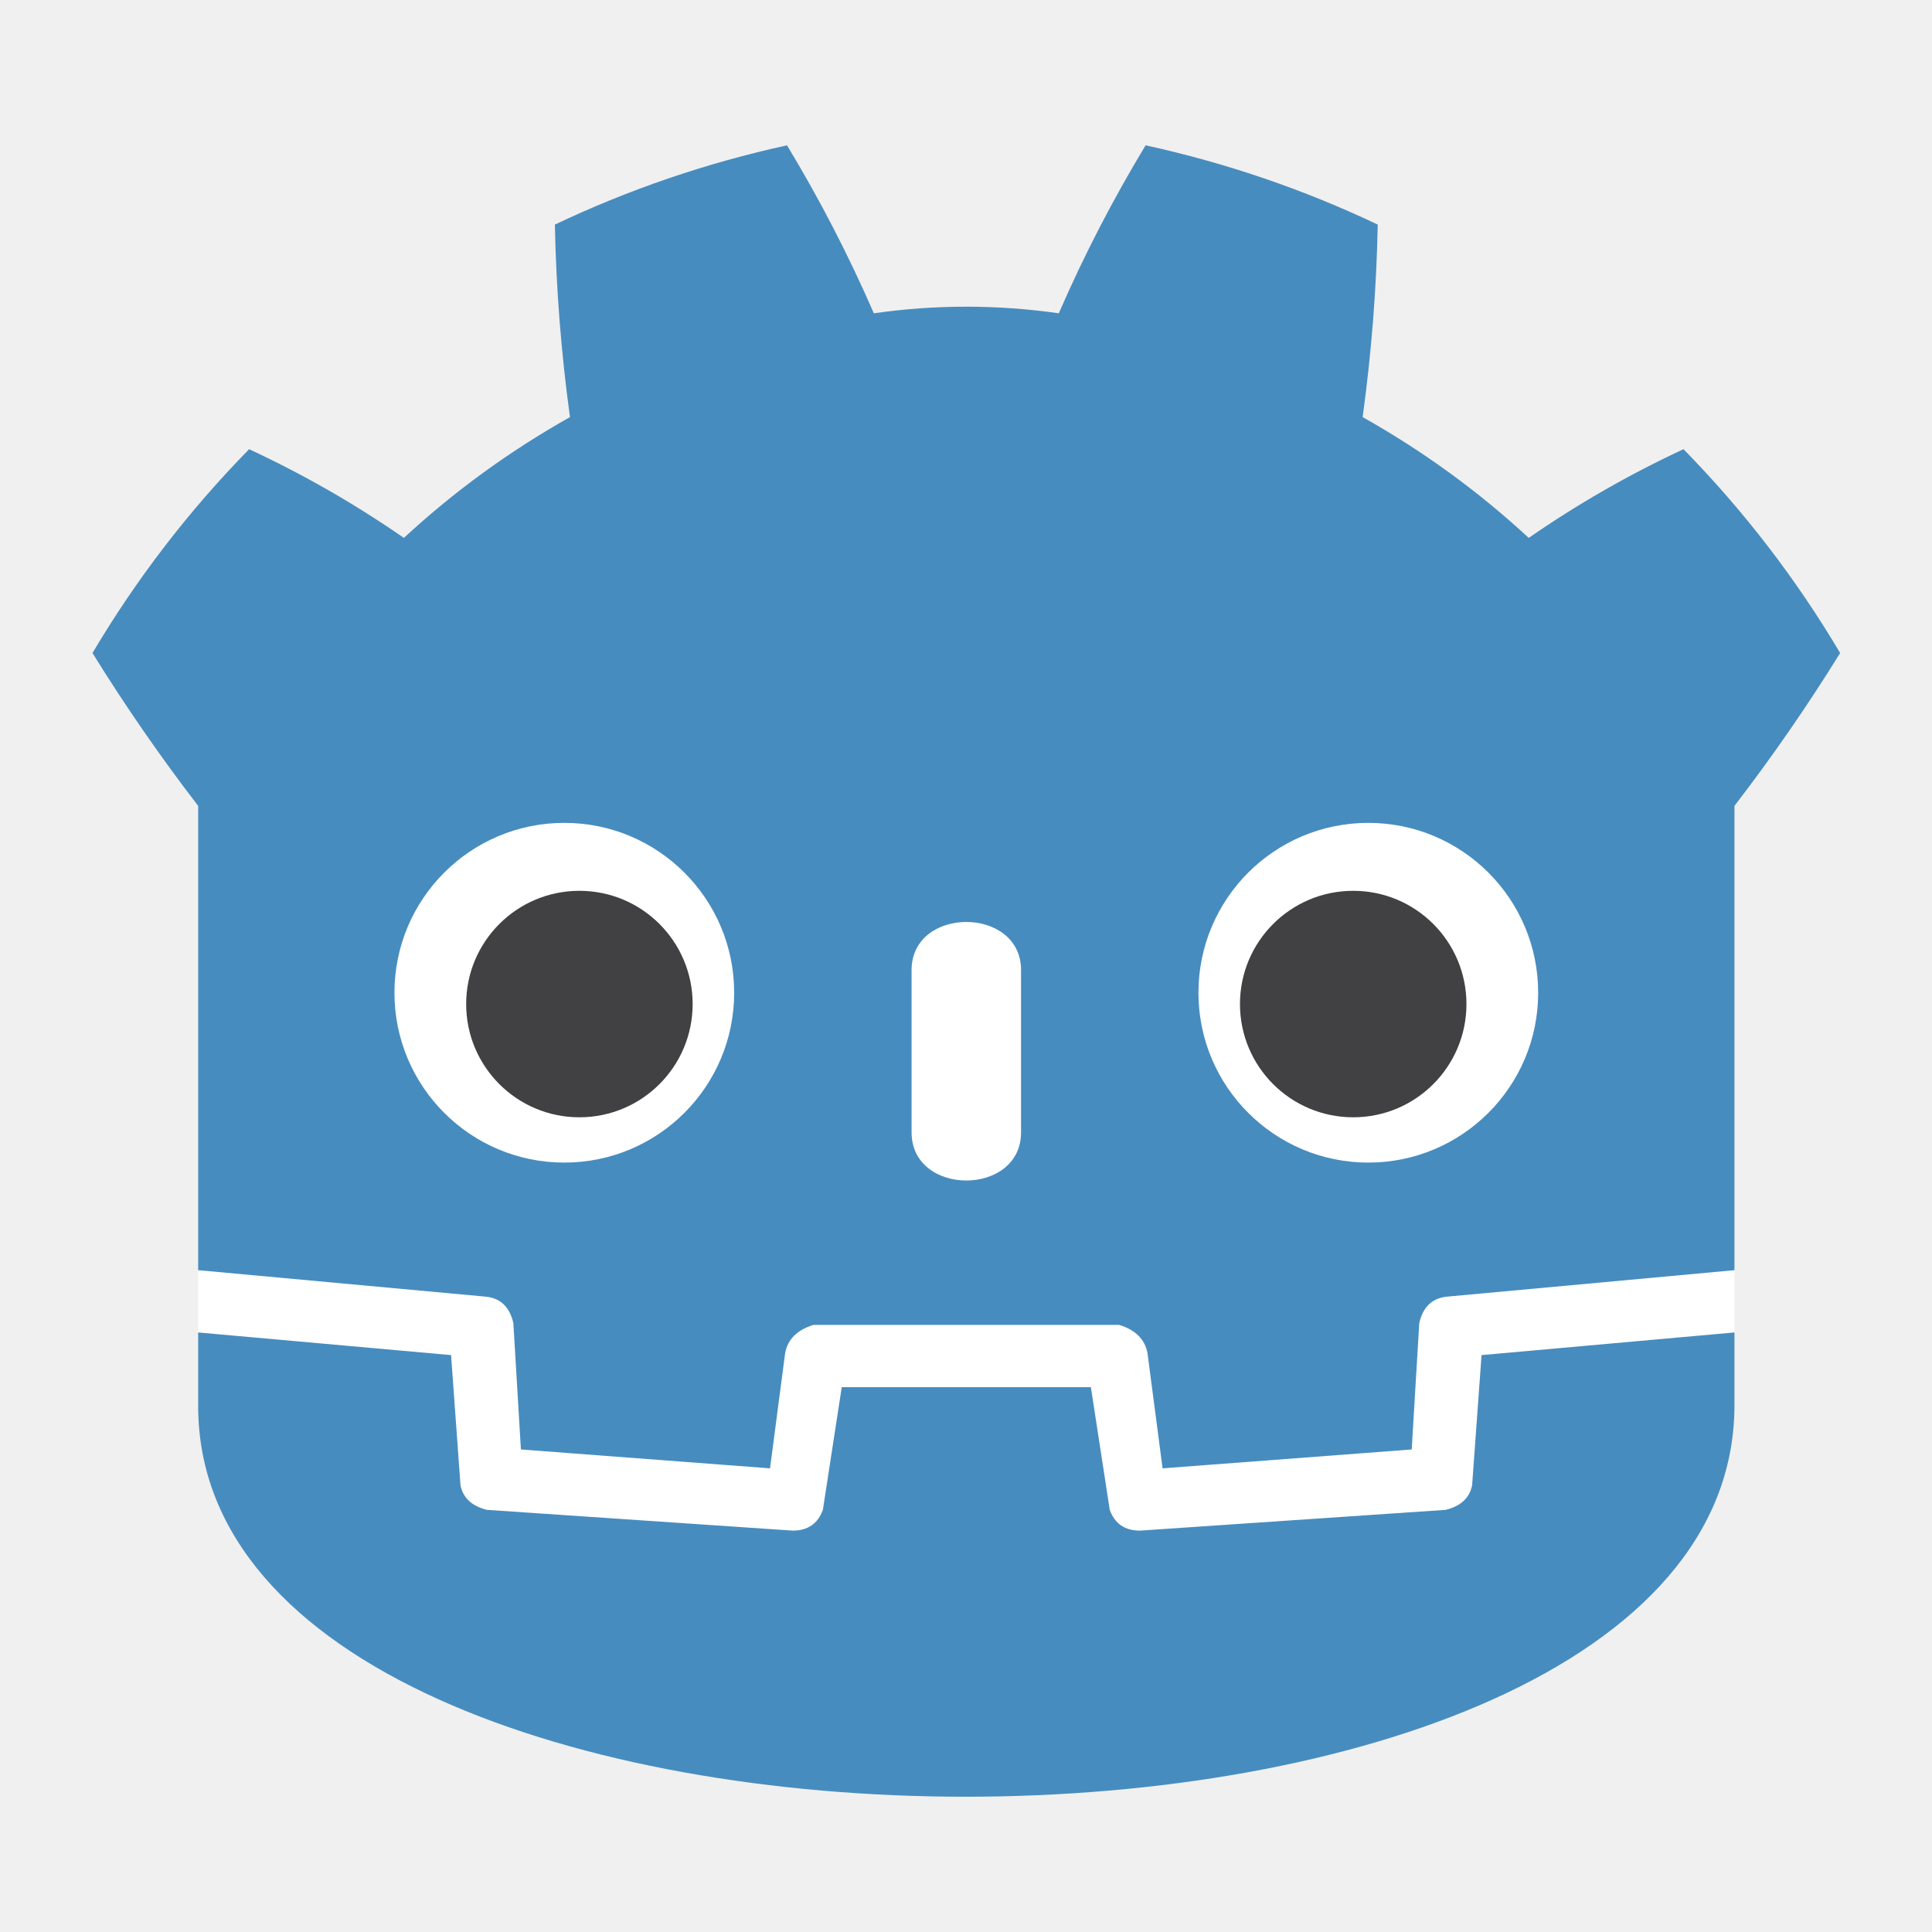
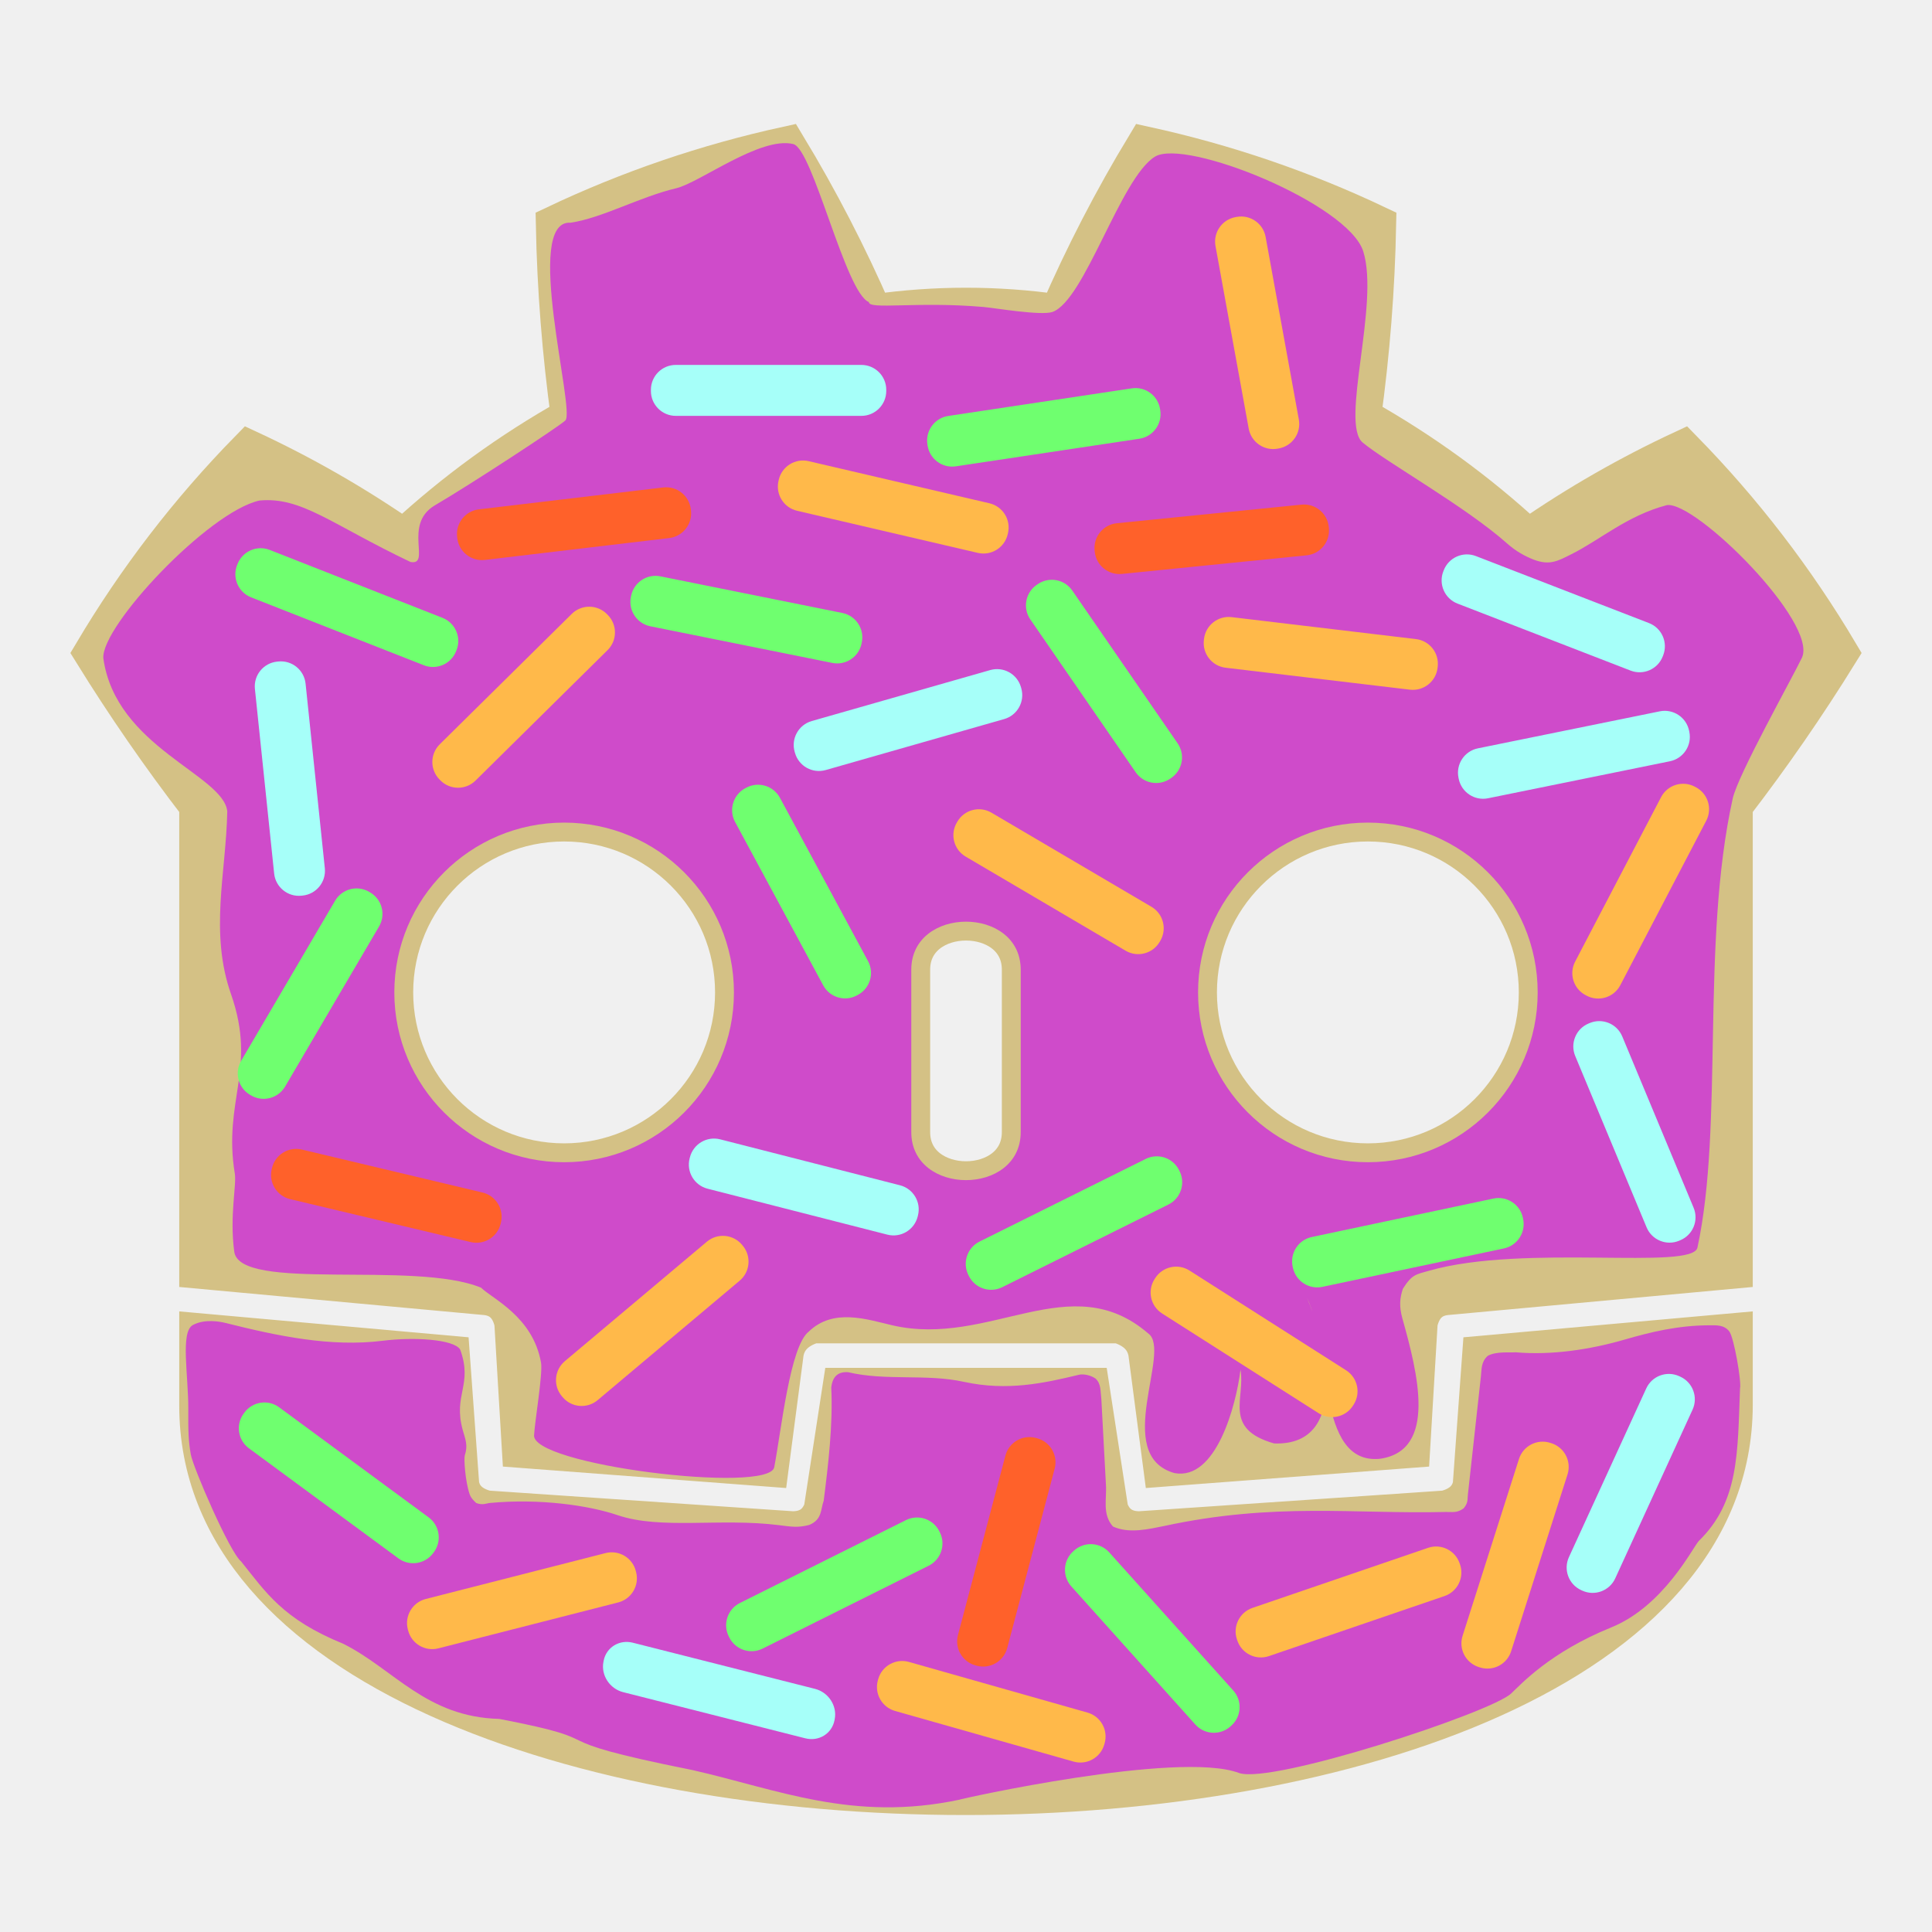
- <svg xmlns="http://www.w3.org/2000/svg" width="16" height="16">
-   <g fill="#fff" transform="scale(.01563)">
-     <path d="M105 673v33q407 354 814 0v-33z" />
-     <path fill="#478cbf" d="m105 673 152 14q12 1 15 14l4 67 132 10 8-61q2-11 15-15h162q13 4 15 15l8 61 132-10 4-67q3-13 15-14l152-14V427q30-39 56-81-35-59-83-108-43 20-82 47-40-37-88-64 7-51 8-102-59-28-123-42-26 43-46 89-49-7-98 0-20-46-46-89-64 14-123 42 1 51 8 102-48 27-88 64-39-27-82-47-48 49-83 108 26 42 56 81zm0 33v39c0 276 813 276 814 0v-39l-134 12-5 69q-2 10-14 13l-162 11q-12 0-16-11l-10-65H446l-10 65q-4 11-16 11l-162-11q-12-3-14-13l-5-69z" />
-     <path d="M483 600c0 34 58 34 58 0v-86c0-34-58-34-58 0z" />
-     <circle cx="725" cy="526" r="90" />
-     <circle cx="299" cy="526" r="90" />
+ <svg xmlns="http://www.w3.org/2000/svg" width="1024" height="1024" version="1.1" id="svg6">
+   <defs id="defs6" />
+   <g fill="#fff" id="g4" style="stroke:#d4c185;stroke-opacity:1;stroke-width:20;stroke-dasharray:none;fill:#cf4bcb;fill-opacity:1">
+     <path id="path2" style="fill:#d4c185;fill-opacity:1;stroke:#d4c185;stroke-width:20;stroke-dasharray:none;stroke-opacity:1" d="m 417,77 c -42.667,9.333 -83.667,23.333 -123,42 0.667,34 3.333,68 8,102 -32,18 -61.333,39.333 -88,64 -26,-18 -53.333,-33.667 -82,-47 -32,32.667 -59.667,68.667 -83,108 17.333,28 36,55 56,81 v 246 l 152,14 c 8,0.667 13,5.333 15,14 l 4,67 132,10 8,-61 c 1.333,-7.333 6.333,-12.333 15,-15 h 162 c 8.667,2.667 13.667,7.667 15,15 l 8,61 132,-10 4,-67 c 2,-8.667 7,-13.333 15,-14 L 919,673 V 427 c 20,-26 38.667,-53 56,-81 -23.333,-39.333 -51,-75.333 -83,-108 -28.667,13.333 -56,29 -82,47 -26.667,-24.667 -56,-46 -88,-64 4.667,-34 7.333,-68 8,-102 -39.333,-18.667 -80.333,-32.667 -123,-42 -17.333,28.667 -32.667,58.333 -46,89 -32.667,-4.667 -65.333,-4.667 -98,0 -13.333,-30.667 -28.667,-60.333 -46,-89 z M 299,436 c 49.706,0 90,40.294 90,90 0,49.706 -40.294,90 -90,90 -49.706,0 -90,-40.294 -90,-90 0,-49.706 40.294,-90 90,-90 z m 426,0 c 49.706,0 90,40.294 90,90 0,49.706 -40.294,90 -90,90 -49.706,0 -90,-40.294 -90,-90 0,-49.706 40.294,-90 90,-90 z m -213,52.5 c 14.5,0 29,8.5 29,25.5 v 86 c 0,34 -58,34 -58,0 v -86 c 0,-17 14.5,-25.5 29,-25.5 z M 105,706 v 39 c 0,276 813,276 814,0 v -39 l -134,12 -5,69 c -1.333,6.667 -6,11 -14,13 l -162,11 c -8,0 -13.333,-3.667 -16,-11 L 578,735 H 446 l -10,65 c -2.667,7.333 -8,11 -16,11 L 258,800 c -8,-2 -12.667,-6.333 -14,-13 l -5,-69 z" />
  </g>
-   <g fill="#414042" transform="scale(.01563)">
-     <circle cx="307" cy="532" r="60" />
-     <circle cx="717" cy="532" r="60" />
+   <path id="path21" style="fill:#cf4bca;fill-opacity:1;stroke:none;stroke-width:20;stroke-dasharray:none;stroke-opacity:1" d="m 358.457,99.761 c -19.529,4.643 -39.132,15.749 -56.049,18.282 -25.433,-1.673 2.627,99.358 -2.736,104.779 -2.966,2.997 -50.564,34.149 -69.501,45.211 -16.599,10.185 -1.516,31.816 -12.593,29.83 -42.123,-20.067 -57.688,-34.664 -80.063,-32.57 -27.143,6.021 -83.841,66.525 -82.751,83.511 6.476,47.25 63.605,61.775 65.695,81.211 -0.634,32.699 -9.514,64.057 1.991,96.924 13.842,39.543 -4.344,56.411 1.999,95.048 1.025,6.242 -2.814,22.151 -0.32,41.243 2.42,21.788 95.513,4.633 130.844,19.275 5.981,5.89 27.442,15.29 31.783,39.685 1.033,5.807 -3.358,31.451 -3.652,38.198 -2.905,15.975 124.515,31.611 127.258,17.271 3.808,-19.909 8.34,-64.209 18.317,-71.9 13.048,-12.575 30.725,-6.486 44.266,-3.318 51.607,11.889 94.472,-31.182 135.61,4.291 12.876,8.92 -19.306,64.51 13.875,74.017 22.083,4.234 32.762,-35.846 35.059,-54.791 2.655,15.108 -9.454,31.31 17.792,39.094 41.606,1.56 26.456,-57.348 17.452,-77.046 13.096,25.609 4.554,88.324 38.495,85.204 30.832,-4.205 20.096,-45.723 12.078,-74.36 -1.872,-6.685 -1.314,-11.148 0.26,-15.791 4.832,-7.656 6.871,-7.56 14.114,-9.613 50.453,-14.297 139.363,0.043 142.006,-12.209 14.071,-65.231 1.669,-161.028 18.716,-238.101 2.844,-12.675 31.89,-64.441 36.644,-74.522 8.704,-18.454 -56.233,-83.041 -71.55,-80.89 -20.902,5.46 -35.323,18.364 -50.586,25.999 -7.319,3.661 -11.484,6.11 -19.997,2.904 -4.534,-1.755 -9.461,-4.441 -14.035,-8.511 -22.066,-19.64 -64.218,-43.204 -76.628,-53.553 -12.108,-10.098 9.059,-73.55 0.306,-101.31 -7.969,-25.271 -94.337,-60.157 -110.437,-50.199 -18.263,11.296 -37.164,76.19 -54.306,82.295 -6.026,2.068 -30.656,-2.135 -36.53,-2.642 -35.626,-3.07 -60.813,1.626 -60.748,-2.606 -12.421,-4.875 -29.667,-81.172 -40.083,-83.741 -17.314,-4.269 -49.538,20.436 -61.995,23.398 z M 299,436 c 49.706,0 90,40.294 90,90 0,49.706 -40.294,90 -90,90 -49.706,0 -90,-40.294 -90,-90 0,-49.706 40.294,-90 90,-90 z m 426,0 c 49.706,0 90,40.294 90,90 0,49.706 -40.294,90 -90,90 -49.706,0 -90,-40.294 -90,-90 0,-49.706 40.294,-90 90,-90 z m -213,52.5 c 14.5,0 29,8.5 29,25.5 v 86 c 0,34 -58,34 -58,0 v -86 c 0,-17 14.5,-25.5 29,-25.5 z" />
+   <path style="fill:#cf4bca;fill-opacity:1;stroke:none;stroke-width:20;stroke-linecap:round;stroke-linejoin:bevel;stroke-miterlimit:25;stroke-dasharray:none;stroke-opacity:1" d="m 102.17,702.319 c 6.342,-3.458 14.675,-1.801 17.399,-1.117 27.598,6.934 55.814,12.869 83.267,9.43 16.276,-2.039 37.646,-0.867 41.057,4.642 6.877,18.874 -3.907,23.876 1.412,42.823 1.346,4.796 2.823,7.918 1.035,13.323 -0.516,1.56 0.184,13.517 2.58,20.558 0.762,2.238 2.72,3.911 3.536,4.684 3.488,1.253 5.322,0.119 7.27,-0.064 26.324,-2.469 52.293,1.272 67.556,6.449 23.121,7.842 54.127,1.392 85.595,5.32 6.512,0.813 10.051,1.468 16.085,-0.138 6.962,-2.898 5.926,-8.356 7.608,-12.76 2.377,-18.666 4.979,-40.578 4.015,-59.986 0.682,-6.356 4.017,-8.505 8.882,-8.194 20.128,4.75 41.23,0.712 61.487,5.126 22.863,4.982 42.273,0.733 60.919,-3.76 2.375,-0.572 6.165,0.239 8.667,1.926 3.149,2.647 2.662,6.815 3.195,10.908 l 2.43,45.386 c 0.531,7.549 -2.089,15.626 3.718,22.204 8.596,3.989 19.322,1.284 27.115,-0.267 58.636,-12.64 100.627,-6.258 149.235,-7.438 3.563,-0.086 5.925,0.701 9.515,-1.898 2.631,-3.127 1.938,-5.049 2.265,-7.339 l 6.896,-62.61 c 0.424,-3.793 0.032,-7.67 3.599,-10.879 4.444,-2.554 12.065,-1.617 14.746,-1.912 19.195,1.681 39.7,-1.466 57.821,-6.72 13.756,-3.988 28.198,-7.521 44.786,-7.581 4.034,-0.015 7.891,-0.28 10.679,3.201 2.544,3.282 6.579,26.947 5.71,30.229 -1.33,34.164 -0.395,59.944 -21.837,80.862 -3.216,3.493 -18.627,34.573 -46.452,45.848 -32.531,13.182 -47.843,30.167 -53.044,35.04 -10.79,10.11 -127.225,48.416 -144.35,42.057 -32.156,-11.94 -148.655,14.029 -148.007,14.198 -56.461,11.944 -96.249,-5.417 -141.553,-15.704 -88.252,-17.655 -36.5,-14.413 -102.4,-27.106 -38.764,-1.03 -55.768,-26.326 -82.608,-39.798 -32.159,-13.058 -41.079,-27.33 -54.212,-43.671 -6.055,-4.855 -25.482,-49.846 -26.676,-56.793 -1.255,-7.306 -1.373,-11.995 -1.31,-23.959 0.093,-17.778 -4.292,-40.812 2.37,-44.519 z" id="path22" />
+   <g id="g16">
+     <rect style="fill:#ffb94a;fill-opacity:1;stroke:none;stroke-width:8.454;stroke-linecap:round;stroke-linejoin:bevel;stroke-miterlimit:25;stroke-dasharray:none;stroke-opacity:1" id="rect8-3" width="124.736" height="27.005" x="459.693" y="140.805" rx="13.185" ry="13.185" transform="rotate(13.11394)" />
+     <rect style="fill:#6fff6f;fill-opacity:1;stroke:none;stroke-width:8.454;stroke-linecap:round;stroke-linejoin:bevel;stroke-miterlimit:25;stroke-dasharray:none;stroke-opacity:1" id="rect8-9" width="124.736" height="27.005" x="451.06" y="292.739" rx="13.185" ry="13.185" transform="rotate(-8.550514)" />
+     <rect style="fill:#ffb94a;fill-opacity:1;stroke:none;stroke-width:8.454;stroke-linecap:round;stroke-linejoin:bevel;stroke-miterlimit:25;stroke-dasharray:none;stroke-opacity:1" id="rect8-1" width="124.736" height="27.005" x="230.425" y="-637.497" rx="13.185" ry="13.185" transform="rotate(79.68957)" />
+     <rect style="fill:#ff612a;fill-opacity:1;stroke:none;stroke-width:8.454;stroke-linecap:round;stroke-linejoin:bevel;stroke-miterlimit:25;stroke-dasharray:none;stroke-opacity:1" id="rect8-2" width="124.736" height="27.005" x="548.021" y="335.222" rx="13.185" ry="13.185" transform="rotate(-5.748886)" />
+     <rect style="fill:#ffb94a;fill-opacity:1;stroke:none;stroke-width:8.454;stroke-linecap:round;stroke-linejoin:bevel;stroke-miterlimit:25;stroke-dasharray:none;stroke-opacity:1" id="rect8-70" width="124.736" height="27.005" x="673.722" y="247.591" rx="13.185" ry="13.185" transform="rotate(6.792325)" />
+     <rect style="fill:#a6fff9;fill-opacity:1;stroke:none;stroke-width:8.454;stroke-linecap:round;stroke-linejoin:bevel;stroke-miterlimit:25;stroke-dasharray:none;stroke-opacity:1" id="rect8-93" width="124.736" height="27.005" x="822.727" y="-7.555" rx="13.185" ry="13.185" transform="rotate(21.16281)" />
+     <rect style="fill:#6fff6f;fill-opacity:1;stroke:none;stroke-width:8.454;stroke-linecap:round;stroke-linejoin:bevel;stroke-miterlimit:25;stroke-dasharray:none;stroke-opacity:1" id="rect8-6" width="124.736" height="27.005" x="-691.84" y="263.23" rx="13.185" ry="13.185" transform="rotate(-124.5846)" />
+     <rect style="fill:#a6fff9;fill-opacity:1;stroke:none;stroke-width:8.454;stroke-linecap:round;stroke-linejoin:bevel;stroke-miterlimit:25;stroke-dasharray:none;stroke-opacity:1" id="rect8-7" width="124.736" height="27.005" x="295.569" y="485.627" rx="13.185" ry="13.185" transform="rotate(-15.93929)" />
+     <rect style="fill:#a6fff9;fill-opacity:1;stroke:none;stroke-width:8.454;stroke-linecap:round;stroke-linejoin:bevel;stroke-miterlimit:25;stroke-dasharray:none;stroke-opacity:1" id="rect8-5" width="124.736" height="27.005" x="344.995" y="193.412" rx="13.185" ry="13.185" />
+     <rect style="fill:#6fff6f;fill-opacity:1;stroke:none;stroke-width:8.454;stroke-linecap:round;stroke-linejoin:bevel;stroke-miterlimit:25;stroke-dasharray:none;stroke-opacity:1" id="rect8-35" width="124.736" height="27.005" x="226.53" y="218.96" rx="13.185" ry="13.185" transform="rotate(21.4605)" />
+     <rect style="fill:#ff612a;fill-opacity:1;stroke:none;stroke-width:8.454;stroke-linecap:round;stroke-linejoin:bevel;stroke-miterlimit:25;stroke-dasharray:none;stroke-opacity:1" id="rect8-62" width="124.736" height="27.005" x="207.036" y="298.007" rx="13.185" ry="13.185" transform="rotate(-6.771716)" />
+     <rect style="fill:#6fff6f;fill-opacity:1;stroke:none;stroke-width:8.454;stroke-linecap:round;stroke-linejoin:bevel;stroke-miterlimit:25;stroke-dasharray:none;stroke-opacity:1" id="rect7" width="124.736" height="27.005" x="390.263" y="230.361" rx="13.185" ry="13.185" transform="rotate(11.38567)" />
+     <rect style="fill:#a6fff9;fill-opacity:1;stroke:none;stroke-width:8.454;stroke-linecap:round;stroke-linejoin:bevel;stroke-miterlimit:25;stroke-dasharray:none;stroke-opacity:1" id="rect8-626" width="124.736" height="27.005" x="675.315" y="544.859" rx="13.185" ry="13.185" transform="rotate(-11.5015)" />
+     <rect style="fill:#ffb94a;fill-opacity:1;stroke:none;stroke-width:8.454;stroke-linecap:round;stroke-linejoin:bevel;stroke-miterlimit:25;stroke-dasharray:none;stroke-opacity:1" id="rect8-18" width="124.736" height="27.005" x="658.172" y="104.779" rx="13.185" ry="13.185" transform="rotate(30.46965)" />
+     <rect style="fill:#6fff6f;fill-opacity:1;stroke:none;stroke-width:8.454;stroke-linecap:round;stroke-linejoin:bevel;stroke-miterlimit:25;stroke-dasharray:none;stroke-opacity:1" id="rect8-79" width="124.736" height="27.005" x="555.226" y="-163.091" rx="13.185" ry="13.185" transform="rotate(61.65821)" />
+     <rect style="fill:#ffb94a;fill-opacity:1;stroke:none;stroke-width:8.454;stroke-linecap:round;stroke-linejoin:bevel;stroke-miterlimit:25;stroke-dasharray:none;stroke-opacity:1" id="rect8-20" width="124.736" height="27.005" x="-124.625" y="444.448" rx="13.185" ry="13.185" transform="rotate(-44.65011)" />
+     <rect style="fill:#a6fff9;fill-opacity:1;stroke:none;stroke-width:8.454;stroke-linecap:round;stroke-linejoin:bevel;stroke-miterlimit:25;stroke-dasharray:none;stroke-opacity:1" id="rect8-75" width="124.736" height="27.005" x="364.011" y="-123.516" rx="13.185" ry="13.185" transform="rotate(84.04781)" />
+     <rect style="fill:#6fff6f;fill-opacity:1;stroke:none;stroke-width:8.454;stroke-linecap:round;stroke-linejoin:bevel;stroke-miterlimit:25;stroke-dasharray:none;stroke-opacity:1" id="rect8-92" width="124.736" height="27.005" x="-433.375" y="394.817" rx="13.185" ry="13.185" transform="rotate(-59.59185)" />
+     <rect style="fill:#ff612a;fill-opacity:1;stroke:none;stroke-width:8.454;stroke-linecap:round;stroke-linejoin:bevel;stroke-miterlimit:25;stroke-dasharray:none;stroke-opacity:1" id="rect8-28" width="124.736" height="27.005" x="283.49" y="555.729" rx="13.185" ry="13.185" transform="rotate(13.37856)" />
+     <rect style="fill:#ffb94a;fill-opacity:1;stroke:none;stroke-width:8.454;stroke-linecap:round;stroke-linejoin:bevel;stroke-miterlimit:25;stroke-dasharray:none;stroke-opacity:1" id="rect8-97" width="124.736" height="27.005" x="-248.481" y="744.808" rx="13.185" ry="13.185" transform="rotate(-40.06988)" />
+     <rect style="fill:#a6fff9;fill-opacity:1;stroke:none;stroke-width:8.454;stroke-linecap:round;stroke-linejoin:bevel;stroke-miterlimit:25;stroke-dasharray:none;stroke-opacity:1" id="rect8-36" width="124.736" height="27.005" x="506.128" y="490.59" rx="13.185" ry="13.185" transform="rotate(14.33203)" />
+     <rect style="fill:#6fff6f;fill-opacity:1;stroke:none;stroke-width:8.454;stroke-linecap:round;stroke-linejoin:bevel;stroke-miterlimit:25;stroke-dasharray:none;stroke-opacity:1" id="rect8-12" width="124.736" height="27.005" x="158.597" y="820.416" rx="13.185" ry="13.185" transform="rotate(-26.44566)" />
+     <rect style="fill:#ffb94a;fill-opacity:1;stroke:none;stroke-width:8.454;stroke-linecap:round;stroke-linejoin:bevel;stroke-miterlimit:25;stroke-dasharray:none;stroke-opacity:1" id="rect8-931" width="124.736" height="27.005" x="880.367" y="229.211" rx="13.185" ry="13.185" transform="rotate(32.49941)" />
+     <rect style="fill:#6fff6f;fill-opacity:1;stroke:none;stroke-width:8.454;stroke-linecap:round;stroke-linejoin:bevel;stroke-miterlimit:25;stroke-dasharray:none;stroke-opacity:1" id="rect8-94" width="124.736" height="27.005" x="531.249" y="785.423" rx="13.185" ry="13.185" transform="rotate(-11.95265)" />
+     <rect style="fill:#a6fff9;fill-opacity:1;stroke:none;stroke-width:8.454;stroke-linecap:round;stroke-linejoin:bevel;stroke-miterlimit:25;stroke-dasharray:none;stroke-opacity:1" id="rect8-78" width="124.736" height="27.005" x="824.535" y="-582.485" rx="13.185" ry="13.185" transform="rotate(67.38547)" />
+     <rect style="fill:#ffb94a;fill-opacity:1;stroke:none;stroke-width:8.454;stroke-linecap:round;stroke-linejoin:bevel;stroke-miterlimit:25;stroke-dasharray:none;stroke-opacity:1" id="rect8-4" width="124.736" height="27.005" x="-78.248" y="975.968" rx="13.185" ry="13.185" transform="rotate(-62.41028)" />
+     <rect style="fill:#6fff6f;fill-opacity:1;stroke:none;stroke-width:8.454;stroke-linecap:round;stroke-linejoin:bevel;stroke-miterlimit:25;stroke-dasharray:none;stroke-opacity:1" id="rect8-50" width="124.736" height="27.005" x="548.196" y="512.95" rx="13.185" ry="13.185" transform="rotate(36.36101)" />
+     <rect style="fill:#ffb94a;fill-opacity:1;stroke:none;stroke-width:8.454;stroke-linecap:round;stroke-linejoin:bevel;stroke-miterlimit:25;stroke-dasharray:none;stroke-opacity:1" id="rect8-361" width="124.736" height="27.005" x="-4.186" y="876.977" rx="13.185" ry="13.185" transform="rotate(-14.32174)" />
+     <rect style="fill:#a6fff9;fill-opacity:1;stroke:none;stroke-width:8.46;stroke-linecap:round;stroke-linejoin:bevel;stroke-miterlimit:25;stroke-dasharray:none;stroke-opacity:1" id="rect8-0" width="126.321" height="26.705" x="484.198" y="762.763" rx="13.352" ry="13.039" transform="matrix(0.9693768,0.2455781,-0.1925898,0.9812794,0,0)" />
+     <rect style="fill:#6fff6f;fill-opacity:1;stroke:none;stroke-width:8.454;stroke-linecap:round;stroke-linejoin:bevel;stroke-miterlimit:25;stroke-dasharray:none;stroke-opacity:1" id="rect8-63" width="124.736" height="27.005" x="-41.738" y="935.325" rx="13.185" ry="13.185" transform="rotate(-26.52498)" />
+     <rect style="fill:#ff612a;fill-opacity:1;stroke:none;stroke-width:8.454;stroke-linecap:round;stroke-linejoin:bevel;stroke-miterlimit:25;stroke-dasharray:none;stroke-opacity:1" id="rect8-206" width="124.736" height="27.005" x="-721.168" y="712.428" rx="13.185" ry="13.185" transform="rotate(-75.18672)" />
+     <rect style="fill:#ffb94a;fill-opacity:1;stroke:none;stroke-width:8.454;stroke-linecap:round;stroke-linejoin:bevel;stroke-miterlimit:25;stroke-dasharray:none;stroke-opacity:1" id="rect8-15" width="124.736" height="27.005" x="690.679" y="715.945" rx="13.185" ry="13.185" transform="rotate(15.8374)" />
+     <rect style="fill:#6fff6f;fill-opacity:1;stroke:none;stroke-width:8.454;stroke-linecap:round;stroke-linejoin:bevel;stroke-miterlimit:25;stroke-dasharray:none;stroke-opacity:1" id="rect8-54" width="124.736" height="27.005" x="991.828" y="112.279" rx="13.185" ry="13.185" transform="rotate(48.07811)" />
+     <rect style="fill:#ffb94a;fill-opacity:1;stroke:none;stroke-width:8.454;stroke-linecap:round;stroke-linejoin:bevel;stroke-miterlimit:25;stroke-dasharray:none;stroke-opacity:1" id="rect8-76" width="124.736" height="27.005" x="339.125" y="1021.187" rx="13.185" ry="13.185" transform="rotate(-18.88195)" />
+     <rect style="fill:#ffb94a;fill-opacity:1;stroke:none;stroke-width:8.454;stroke-linecap:round;stroke-linejoin:bevel;stroke-miterlimit:25;stroke-dasharray:none;stroke-opacity:1" id="rect8-56" width="124.736" height="27.005" x="-603.695" y="1001.964" rx="13.185" ry="13.185" transform="rotate(-72.31346)" />
+     <rect style="fill:#a6fff9;fill-opacity:1;stroke:none;stroke-width:8.454;stroke-linecap:round;stroke-linejoin:bevel;stroke-miterlimit:25;stroke-dasharray:none;stroke-opacity:1" id="rect8-937" width="124.736" height="27.005" x="292.237" y="-1126.824" rx="13.185" ry="13.185" transform="rotate(114.6241)" />
  </g>
</svg>
